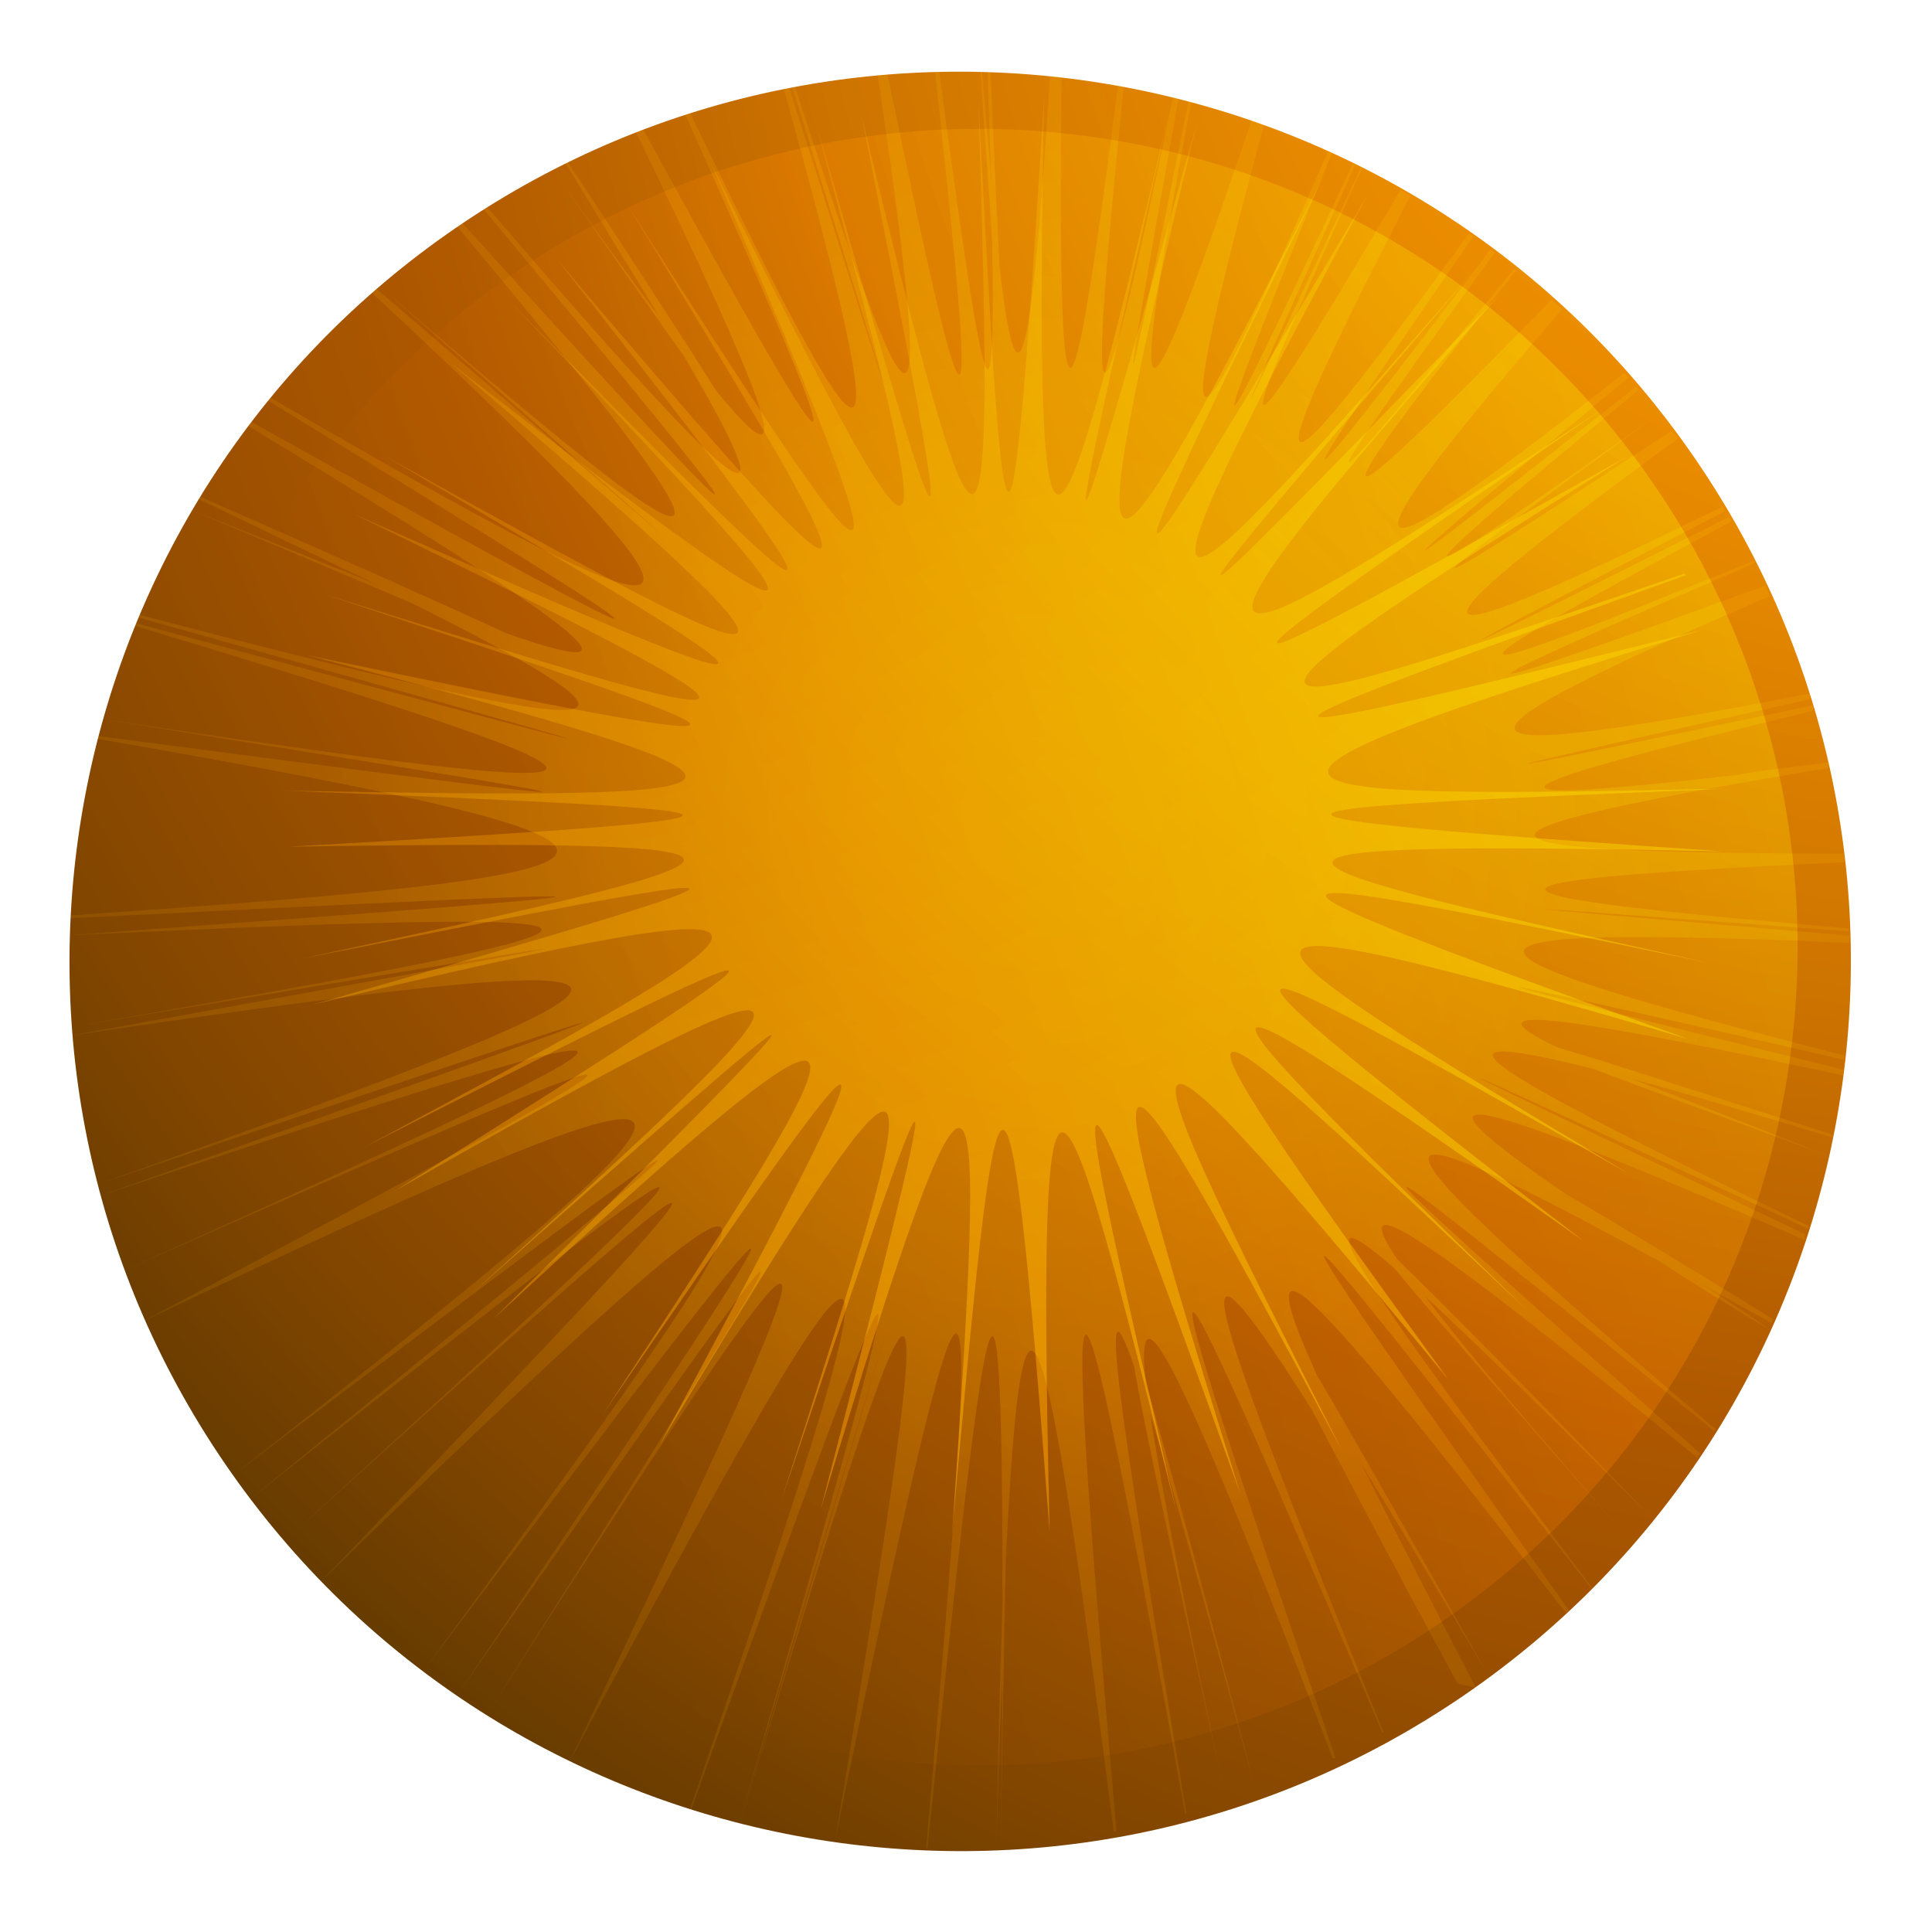
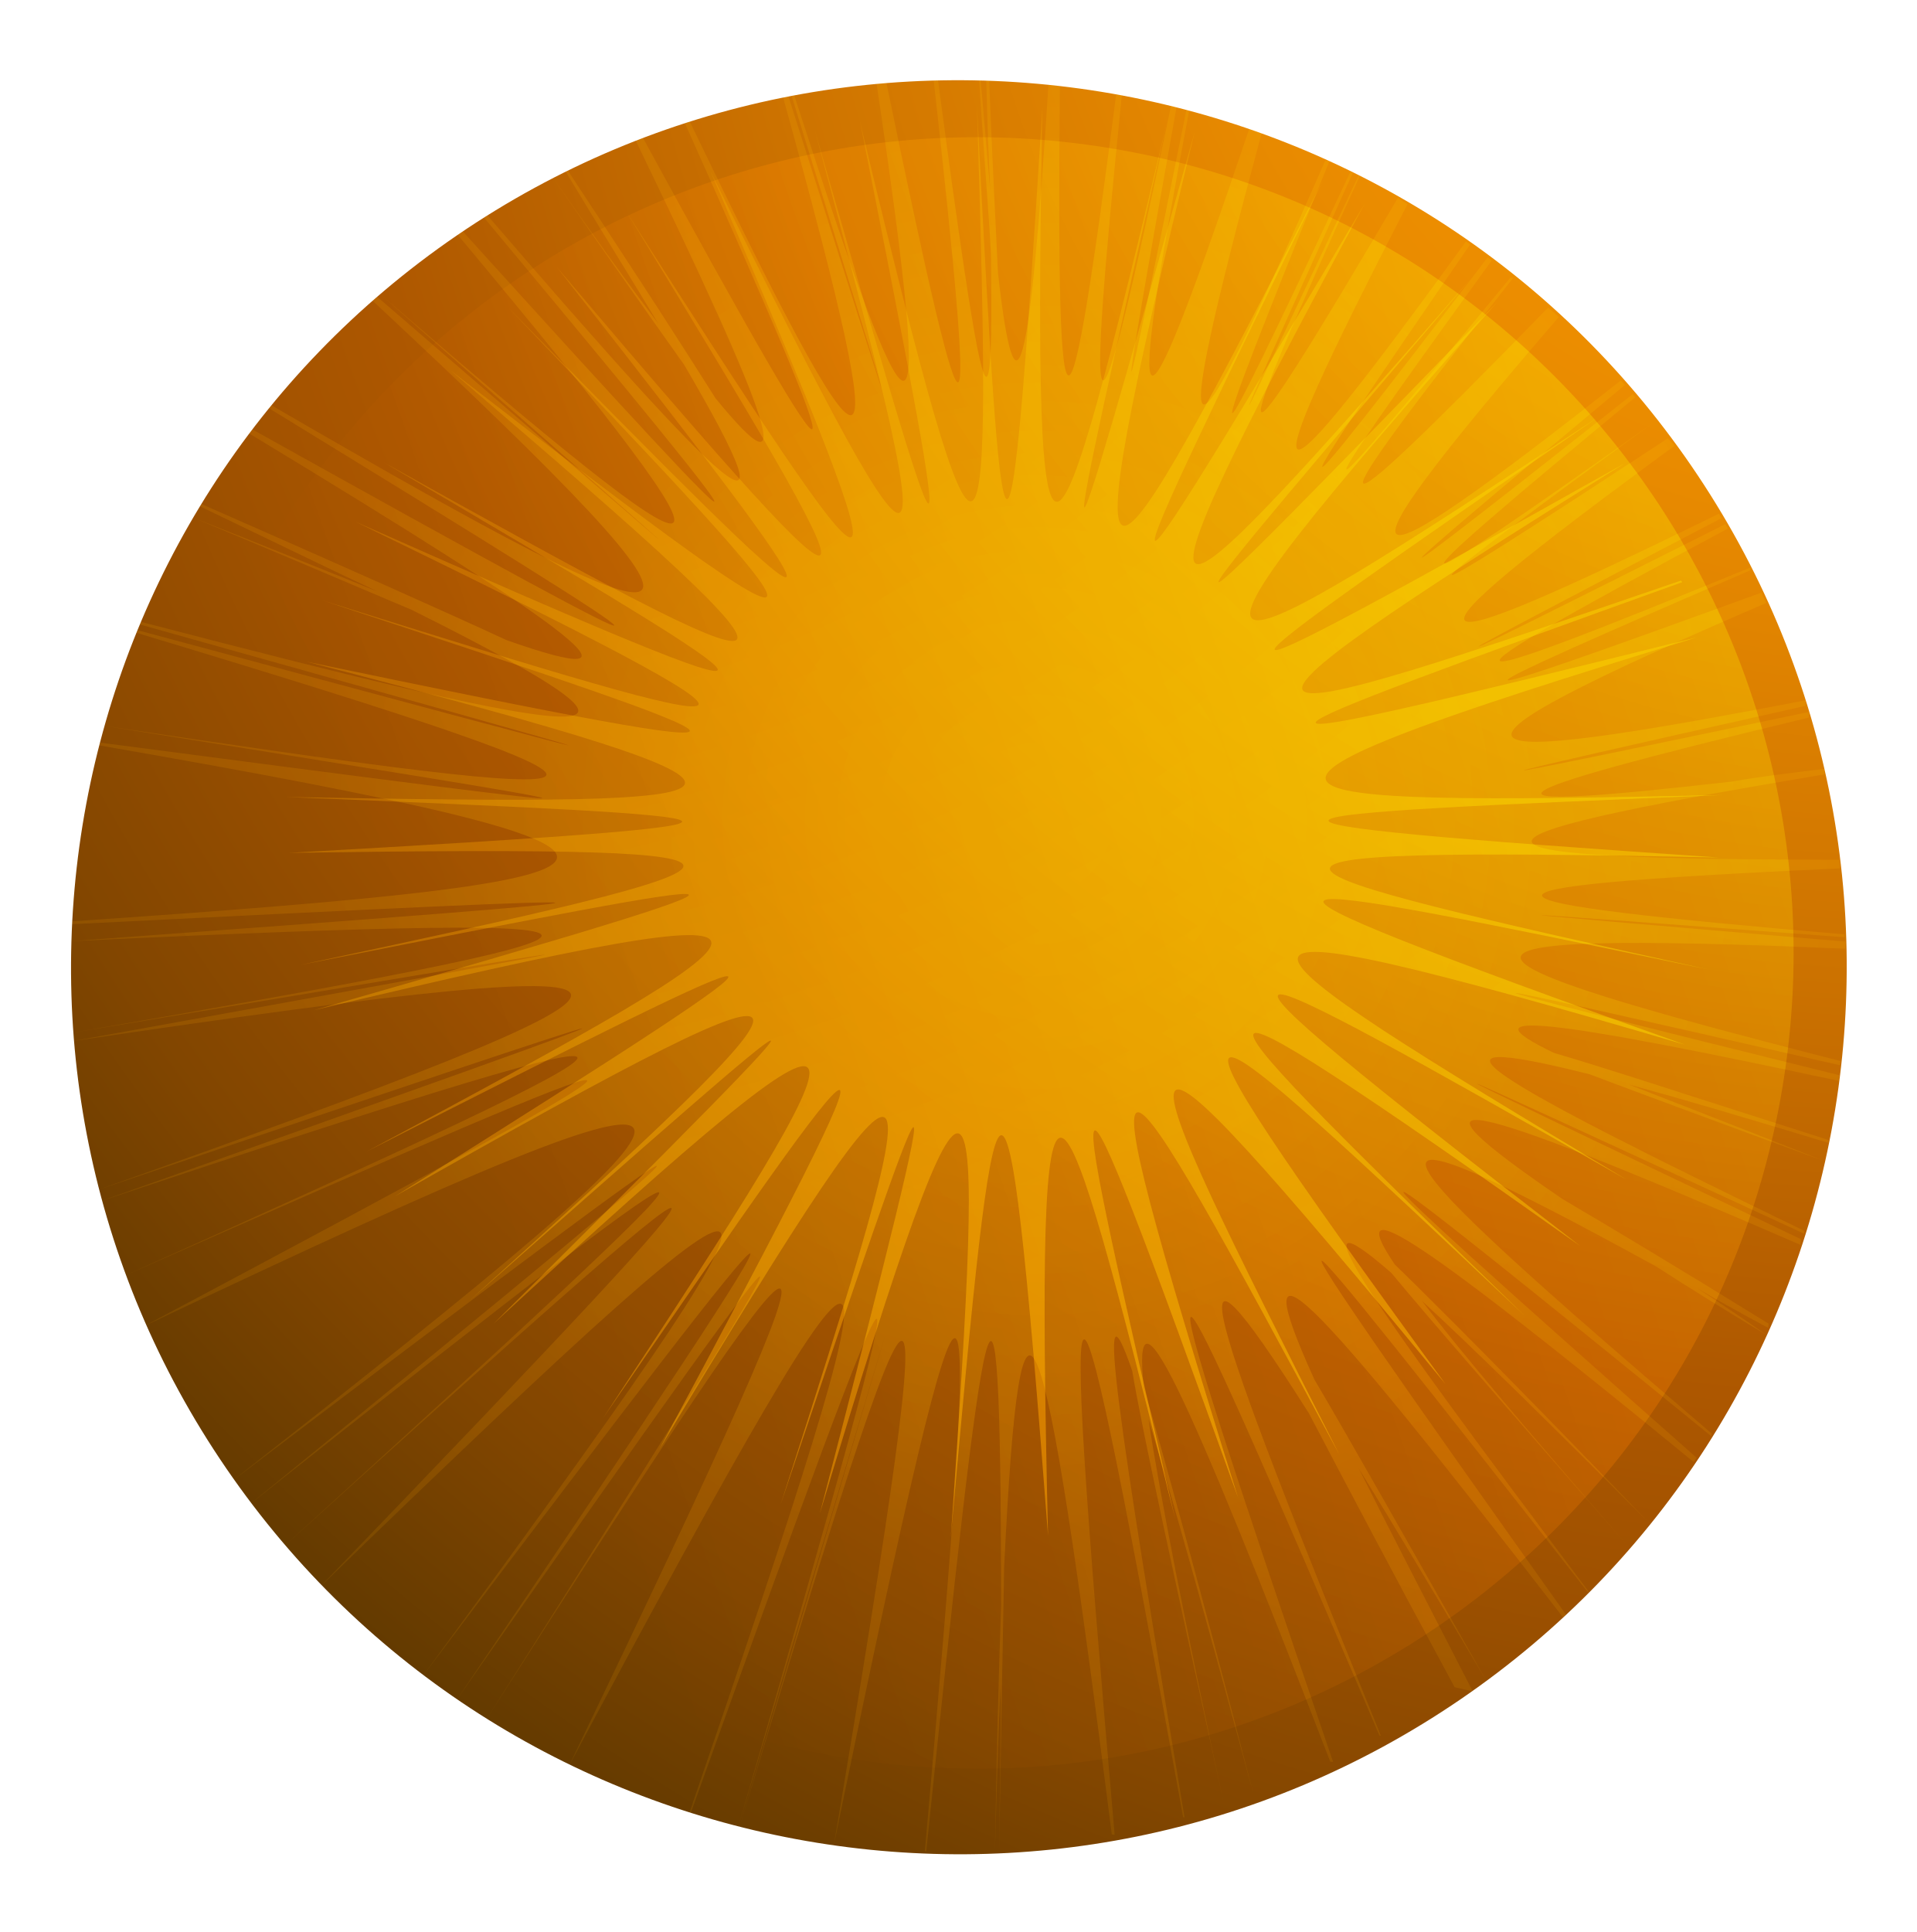
- <svg xmlns="http://www.w3.org/2000/svg" width="95" height="95" viewBox="0 0 95 95" fill="none">
-   <path style="mix-blend-mode:multiply" d="M71.976 83.37C52.032 97.013 24.744 91.927 11.083 72.002C-2.578 52.078 2.509 24.82 22.453 11.178C42.397 -2.465 69.685 2.621 83.346 22.546C97.007 42.47 91.92 69.728 71.976 83.37Z" fill="url(#paint0_radial_102_286)" />
-   <path style="mix-blend-mode:screen" d="M82.898 28.281C60.282 36.437 57.092 37.595 83.601 31.009C57.333 39.022 60.764 39.289 84.896 38.781C60.726 39.779 57.327 40.006 84.726 41.864C57.439 41.282 61.025 42.265 84.154 47.378C60.933 42.539 57.319 41.906 83.019 51.089C56.575 43.325 59.514 45.384 80.174 57.763C59.265 45.857 56.084 44.202 77.876 61.032C55.511 45.212 58.116 47.949 75.141 64.477C57.819 48.137 55.053 45.669 71.216 67.83C53.587 46.399 54.958 49.602 66.009 71.364C54.51 49.919 52.698 46.963 60.987 73.435C51.674 47.446 52.392 50.88 57.878 74.459C52.031 50.992 50.957 47.601 51.613 75.307C49.492 47.416 49.037 50.547 46.813 75.425C48.536 50.649 48.431 47.474 40.356 74.217C47.311 47.387 46.301 50.404 38.417 73.784C45.95 50.377 46.686 47.268 32.43 71.065C45.621 46.481 43.814 48.873 29.663 69.512C43.41 48.63 44.743 45.99 24.249 64.867C43.801 45.424 41.531 47.428 23.071 63.72C41.338 47.202 43.344 44.966 19.387 58.577C42.795 43.868 40.236 45.075 18.01 56.358C39.918 44.629 42.301 42.985 15.383 49.398C41.612 41.876 38.682 42.421 14.712 47.164C38.569 42.06 41.452 41.23 14.158 41.633C41.469 40.105 38.598 39.881 14.021 38.878C38.642 39.322 41.481 39.051 15.035 32.202C41.514 37.716 38.704 36.723 15.765 29.162C38.801 36.379 41.704 37.098 17.407 25.279C42.259 36.297 39.848 34.701 18.832 22.365C40.166 34.233 42.75 35.42 22.144 17.839C43.468 34.35 41.537 32.018 24.927 14.678C41.763 31.825 43.932 33.824 27.337 12.685C44.816 33.33 43.531 30.837 30.851 10.074C43.973 30.59 45.694 32.906 34.958 8.002C46.874 32.224 46.328 29.296 40.115 6.012C46.759 29.189 47.596 31.999 42.334 5.552C48.652 32.011 48.865 29.283 48.104 4.736C49.361 29.252 49.638 32.017 51.336 4.848C50.834 32.04 51.822 29.303 57.476 5.608C52.097 29.395 51.523 32.235 58.849 6.067C52.4 32.726 53.916 30.451 65.219 8.394C54.32 30.694 53.208 33.211 67.237 9.607C54.225 33.712 56.425 31.703 72.518 13.256C56.619 31.929 54.683 34.17 73.761 14.479C55.528 35.081 58.244 33.674 78.743 20.146C58.491 34.116 56.028 35.894 80.044 22.428C56.867 36.874 60.105 36.001 82.833 28.205L82.898 28.281Z" fill="url(#paint1_radial_102_286)" />
-   <path style="mix-blend-mode:screen" opacity="0.3" d="M72.568 82.994C70.305 78.595 68.407 74.929 66.945 72C68.634 74.736 70.753 78.278 73.242 82.484C69.28 75.49 66.495 70.558 64.752 67.607C61.146 59.655 64.407 63.006 77.01 79.33L77.162 79.201C60.214 55.361 61.645 56.88 78.235 78.088L78.305 78.094C67.326 63.515 63.464 57.936 68.545 62.344C70.347 64.525 74.355 69.13 80.241 75.853C75.522 70.418 72.036 66.346 70.057 63.728C72.489 65.959 76.218 69.628 81.249 74.665C74.733 67.893 70.617 63.772 68.717 61.935C66.001 57.923 70.345 60.936 83.455 71.67L83.612 71.472C63.447 53.643 64.987 54.678 84.329 70.402L84.34 70.262C67.366 55.778 64.849 52.837 81.602 62.026C83.211 63.067 85.025 64.193 87.044 65.406C85.844 64.539 84.702 63.816 83.631 63.099C84.708 63.746 85.925 64.404 87.141 65.062L87.158 64.852C82.857 62.194 79.492 60.173 77 58.712C68.506 52.912 71.489 53.496 88.729 60.964L88.751 60.684C66.677 50.165 68.174 50.845 88.913 60.416L88.924 60.276C73.311 52.724 68.929 50.2 78.326 52.552C80.927 53.529 84.76 54.955 89.897 56.833C85.934 55.257 82.72 54.021 80.259 53.055C82.811 53.747 86.048 54.703 90.108 55.935L90.119 55.795C83.383 53.651 78.919 52.176 76.576 51.501C72.027 49.316 76.147 49.779 90.628 52.879L90.65 52.6C68.603 47.149 70.133 47.409 90.688 52.11L90.705 51.9C70.398 46.726 68.88 45.412 90.926 46.358L90.953 46.009C70.169 44.246 71.779 44.371 90.9 45.794L90.91 45.654C71.876 44.027 70.24 43.336 90.671 42.398C90.682 42.258 90.693 42.118 90.634 41.973C71.335 41.944 69.779 41.119 89.906 37.764L89.928 37.485C88.22 37.703 86.728 37.868 85.37 38.114C72.15 39.615 72.34 38.997 89.139 34.96L89.16 34.681C69.824 38.73 71.047 38.403 88.972 34.384L88.994 34.105C70.827 37.612 69.185 36.991 87.044 29.308C86.985 29.163 86.861 28.942 86.802 28.797C69.618 35.055 70.798 34.373 86.254 27.698L86.265 27.558C70.691 33.942 69.269 34.113 85.146 25.642L85.023 25.421C68.305 33.827 69.34 33.204 84.834 25.125L84.711 24.904C69.109 32.552 67.638 32.438 82.506 21.565C82.447 21.42 82.312 21.339 82.183 21.188C67.629 30.748 68.546 29.834 81.543 20.364C68.493 29.619 67.253 30.156 80.58 19.163L80.451 19.012C66.262 30.219 67.028 29.434 80.063 18.56L79.87 18.334C66.436 28.896 64.873 29.055 76.803 15.209C76.674 15.059 76.475 14.902 76.275 14.746C64.175 27.171 64.629 25.87 74.559 13.275L74.419 13.264C64.301 25.562 63.314 26.471 73.498 12.418L73.299 12.262C62.312 26.674 62.819 25.588 72.433 11.631L72.234 11.475C62.287 25.194 61.047 25.731 69.348 9.631C69.214 9.55 69.009 9.464 68.88 9.313C60.106 24.25 60.28 22.927 66.99 8.251L66.921 8.246C60.081 22.77 59.498 23.921 66.651 8.084L66.511 8.073C58.813 24.571 59.046 23.393 65.499 7.501L65.289 7.485C58.346 23.338 57.294 24.171 62.156 6.114C61.946 6.098 61.746 5.942 61.536 5.925C55.76 23.066 55.46 21.495 58.58 4.991L58.44 4.98C55.105 21.537 54.716 22.914 57.961 4.802L57.681 4.78C53.745 23.613 53.429 22.251 55.263 4.169L54.983 4.147C52.659 22.191 52 23.406 52.199 3.719L51.638 3.675C50.708 18.309 50.021 20.789 49.145 13.05C49.04 10.79 48.866 7.61 48.703 3.376L48.563 3.365C48.615 5.409 48.678 7.314 48.762 8.939C48.607 7.309 48.469 5.468 48.278 3.413L48.208 3.407C48.425 6.943 48.685 9.918 48.796 12.108C48.952 22.746 48.256 19.032 46.166 3.389L45.956 3.372C48.112 22.68 47.857 24.138 43.618 3.542L43.128 3.503C46.182 23.937 44.961 22.434 39.06 4.171L38.92 4.16C44.659 22.692 45.164 24.35 38.775 4.219L38.495 4.197C44.489 25.775 43.041 24.466 33.888 5.456L33.608 5.434C42.303 24.901 42.603 26.472 31.571 6.26C31.431 6.249 31.28 6.378 31.21 6.373C38.128 20.634 39.325 24.246 35.21 19.21C33.768 16.916 31.381 13.212 27.853 7.87L27.713 7.859C29.584 10.96 31.149 13.475 32.396 15.543C30.928 13.599 29.148 11.138 27.12 8.235C29.841 12.177 32.063 15.306 33.649 17.541C39.494 27.496 35.953 24.124 23.875 10.093L23.724 10.222C38.669 28.136 39.61 29.616 22.684 10.915L22.457 11.108C38.371 30.153 36.126 29.133 18.635 14.046C36.169 29.488 37.891 30.89 18.485 14.175L18.258 14.369C38.023 32.8 35.514 32.463 13.276 19.539L13.125 19.668C35.243 33.216 36.842 34.396 12.337 20.732L12.181 20.931C28.728 30.948 32.383 33.767 24.909 31.143C21.986 29.789 17.016 27.571 9.796 24.404L9.785 24.544C13.113 26.141 16.03 27.565 18.545 28.746C15.95 27.699 12.945 26.48 9.392 25.076C13.758 26.895 17.371 28.443 20.235 29.652C34.949 36.993 29.52 36.147 6.806 30.222L6.795 30.362C33.956 37.971 36.094 38.56 6.633 30.631L6.622 30.771C35.323 39.415 32.361 39.465 4.996 35.358C32.549 39.761 35.263 40.184 4.791 36.187L4.78 36.327C36.473 41.827 33.779 42.953 3.397 45.015L3.386 45.155C34.08 43.61 36.477 43.586 3.321 45.994C35.846 44.452 32.882 45.416 3.461 50.508C33.081 45.573 36.012 45.027 3.429 50.928C37.282 45.901 34.9 47.544 4.687 58.274C35.363 47.932 37.82 47.139 4.783 58.844C37.474 47.956 34.666 49.637 5.975 62.526C34.865 49.793 37.775 48.613 6.98 64.997C39.46 49.589 37.653 51.981 11.313 72.654C38.041 52.434 40.272 50.919 12.136 73.844C40.067 51.747 37.77 54.101 13.804 75.944C37.829 54.246 40.384 52.194 15.622 77.916C41.838 52.519 40.65 55.1 20.703 82.323C41.129 55.278 42.915 53.166 22.371 83.509C42.989 54.016 41.365 56.774 23.846 84.468C41.494 56.925 43.527 54.34 27.97 86.69C45.132 54.535 44.774 57.322 33.919 88.984L33.989 88.99C45.242 57.64 46.355 55.123 36.332 89.665C46.434 55.903 45.494 58.926 36.402 89.671C45.623 59.077 46.844 56.076 41.055 90.526C48.196 55.9 48.414 58.521 45.536 90.876L45.606 90.882C48.485 63.03 49.288 57.252 49.298 78.785C49.176 82.153 49.075 86.156 48.994 90.794C49.084 87.846 49.151 85.177 49.272 82.724C49.297 85.118 49.224 87.857 49.204 90.811C49.297 85.118 49.377 80.48 49.451 76.827C50.265 60.073 51.313 62.899 54.759 90.048L54.899 90.059C51.955 56.475 52.761 58.79 58.277 89.197L58.347 89.202C55.081 69.667 53.873 61.691 55.768 67.187C56.196 69.824 57.805 77.197 60.297 88.58C58.384 79.706 57.125 73.274 56.568 69.572C57.69 73.248 59.397 79.362 61.747 88.06C59.043 77.576 57.229 71.031 56.338 68.006C55.73 62.258 58.326 67.809 65.535 86.456L65.675 86.467C55.408 56.463 56.526 58.38 67.96 85.168L68.031 85.173C59.461 64.098 57.394 58.096 64.481 69.275C66.137 72.43 68.529 76.979 71.669 82.783L72.568 82.994Z" fill="url(#paint2_radial_102_286)" />
-   <path style="mix-blend-mode:color-dodge" opacity="0.3" d="M55.325 6.989C77.206 10.948 91.701 31.923 87.74 53.78C83.78 75.636 62.785 90.112 40.903 86.152C19.022 82.192 4.528 61.217 8.488 39.361C12.448 17.504 33.444 3.029 55.325 6.989Z" fill="url(#paint3_linear_102_286)" />
+ <svg xmlns="http://www.w3.org/2000/svg" width="128" height="129" viewBox="0 0 128 129" fill="none">
+   <path style="mix-blend-mode:multiply" d="M97.557 113.449C70.556 131.919 33.614 125.034 15.121 98.06C-3.373 71.086 3.513 34.186 30.513 15.717C57.513 -2.752 94.455 4.132 112.949 31.106C131.443 58.08 124.557 94.981 97.557 113.449Z" fill="url(#paint0_radial_285_640)" />
+   <path style="mix-blend-mode:screen" d="M112.342 38.87C81.726 49.912 77.407 51.48 113.294 42.564C77.733 53.411 82.378 53.773 115.047 53.085C82.326 54.436 77.724 54.744 114.817 57.258C77.876 56.471 82.731 57.802 114.043 64.724C82.607 58.173 77.715 57.315 112.507 69.748C76.706 59.237 80.685 62.024 108.654 78.783C80.349 62.665 76.041 60.424 105.543 83.208C75.267 61.792 78.792 65.497 101.841 87.873C78.391 65.751 74.646 62.41 96.528 92.411C72.662 63.399 74.517 67.735 89.479 97.196C73.911 68.164 71.458 64.162 82.68 99.999C70.072 64.816 71.044 69.464 78.471 101.385C70.555 69.617 69.102 65.026 69.989 102.533C67.118 64.776 66.501 69.015 63.491 102.693C65.823 69.152 65.682 64.854 54.75 101.058C64.165 64.736 62.797 68.821 52.125 100.472C62.323 68.784 63.319 64.575 44.02 96.791C61.877 63.51 59.431 66.748 40.274 94.689C58.884 66.419 60.689 62.845 32.945 88.401C59.413 62.079 56.341 64.792 31.349 86.847C56.078 64.486 58.794 61.459 26.362 79.885C58.052 59.972 54.587 61.607 24.498 76.882C54.157 61.002 57.382 58.777 20.942 67.459C56.451 57.275 52.483 58.013 20.034 64.435C52.33 57.525 56.233 56.401 19.283 56.946C56.256 54.878 52.37 54.575 19.097 53.216C52.429 53.817 56.272 53.45 20.47 44.178C56.318 51.644 52.513 50.299 21.459 40.064C52.645 49.833 56.574 50.807 23.681 34.807C57.326 49.722 54.062 47.562 25.611 30.861C54.493 46.929 57.991 48.536 30.094 24.734C58.962 47.087 56.348 43.93 33.862 20.455C56.654 43.668 59.59 46.374 37.124 17.757C60.787 45.706 59.048 42.331 41.882 14.222C59.646 41.997 61.976 45.132 47.442 11.418C63.574 44.209 62.834 40.245 54.423 8.724C63.418 40.1 64.552 43.904 57.428 8.101C65.981 43.92 66.269 40.227 65.239 6.996C66.94 40.184 67.315 43.929 69.614 7.147C68.934 43.96 70.272 40.254 77.926 8.177C70.644 40.378 69.867 44.223 79.785 8.798C71.055 44.888 73.107 41.809 88.408 11.948C73.654 42.137 72.148 45.545 91.141 13.59C73.526 46.224 76.504 43.503 98.29 18.53C76.766 43.809 74.145 46.844 99.972 20.186C75.288 48.076 78.966 46.172 106.717 27.857C79.301 46.77 75.966 49.177 108.478 30.948C77.102 50.504 81.486 49.322 112.255 38.768L112.342 38.87Z" fill="url(#paint1_radial_285_640)" />
+   <path style="mix-blend-mode:screen" opacity="0.3" d="M98.358 112.941C95.294 106.986 92.725 102.022 90.746 98.057C93.032 101.76 95.9 106.557 99.27 112.25C93.906 102.781 90.135 96.104 87.777 92.11C82.895 81.345 87.309 85.881 104.372 107.98L104.576 107.806C81.632 75.531 83.57 77.587 106.029 106.299L106.124 106.307C91.261 86.571 86.033 79.018 92.911 84.985C95.35 87.938 100.777 94.172 108.745 103.273C102.357 95.915 97.638 90.403 94.958 86.859C98.251 89.879 103.299 94.845 110.11 101.664C101.289 92.498 95.716 86.918 93.145 84.431C89.468 79 95.348 83.079 113.097 97.611L113.309 97.341C86.01 73.205 88.094 74.606 114.28 95.893L114.295 95.704C91.316 76.096 87.907 72.115 110.587 84.555C112.766 85.963 115.222 87.488 117.955 89.131C116.33 87.956 114.785 86.978 113.335 86.007C114.792 86.883 116.44 87.774 118.087 88.665L118.109 88.38C112.286 84.782 107.731 82.045 104.357 80.067C92.859 72.216 96.897 73.007 120.236 83.117L120.266 82.738C90.383 68.498 92.409 69.418 120.485 82.374L120.5 82.185C99.363 71.961 93.431 68.545 106.153 71.729C109.673 73.052 114.863 74.981 121.817 77.524C116.452 75.391 112.101 73.718 108.77 72.41C112.225 73.346 116.606 74.641 122.103 76.308L122.118 76.119C112.998 73.216 106.955 71.22 103.784 70.306C97.625 67.348 103.203 67.974 122.807 72.172L122.837 71.793C92.99 64.414 95.061 64.766 122.889 71.13L122.911 70.846C95.419 63.842 93.365 62.062 123.21 63.344L123.247 62.87C95.109 60.483 97.29 60.654 123.175 62.579L123.189 62.389C97.421 60.188 95.205 59.252 122.866 57.982C122.881 57.793 122.895 57.603 122.815 57.407C96.688 57.368 94.582 56.251 121.83 51.709L121.859 51.331C119.547 51.626 117.527 51.85 115.689 52.183C97.792 54.215 98.048 53.378 120.791 47.913L120.82 47.534C94.643 53.017 96.299 52.574 120.566 47.133L120.595 46.755C96.001 51.503 93.778 50.663 117.955 40.261C117.875 40.064 117.707 39.766 117.627 39.569C94.364 48.041 95.962 47.118 116.885 38.082L116.9 37.892C95.817 46.535 93.891 46.766 115.386 35.297L115.219 34.999C92.586 46.378 93.987 45.535 114.964 34.598L114.796 34.299C93.675 44.653 91.684 44.498 111.811 29.779C111.731 29.582 111.549 29.473 111.374 29.269C91.672 42.211 92.913 40.974 110.508 28.153C92.84 40.682 91.162 41.409 109.204 26.527L109.029 26.323C89.82 41.495 90.857 40.432 108.505 25.71L108.243 25.404C90.056 39.703 87.941 39.919 104.091 21.174C103.916 20.97 103.646 20.759 103.377 20.547C86.996 37.368 87.61 35.606 101.052 18.556L100.863 18.541C87.165 35.191 85.83 36.42 99.617 17.396L99.347 17.184C84.473 36.695 85.16 35.224 98.174 16.331L97.905 16.119C84.439 34.692 82.761 35.418 93.999 13.623C93.817 13.514 93.54 13.397 93.365 13.193C81.487 33.413 81.722 31.622 90.807 11.755L90.712 11.747C81.452 31.41 80.663 32.968 90.348 11.528L90.158 11.513C79.736 33.848 80.051 32.254 88.788 10.739L88.504 10.717C79.103 32.18 77.68 33.307 84.261 8.862C83.977 8.84 83.707 8.628 83.423 8.606C75.604 31.811 75.198 29.684 79.421 7.341L79.232 7.326C74.716 29.741 74.189 31.605 78.583 7.085L78.204 7.055C72.876 32.551 72.447 30.707 74.93 6.228L74.551 6.199C71.405 30.626 70.513 32.271 70.782 5.619L70.023 5.56C68.763 25.371 67.834 28.728 66.648 18.252C66.506 15.192 66.27 10.887 66.05 5.154L65.86 5.139C65.93 7.907 66.015 10.486 66.129 12.686C65.92 10.479 65.733 7.987 65.474 5.204L65.379 5.197C65.673 9.983 66.026 14.012 66.176 16.977C66.387 31.378 65.444 26.35 62.615 5.172L62.331 5.15C65.249 31.289 64.905 33.262 59.166 5.379L58.502 5.327C62.637 32.99 60.984 30.956 52.996 6.231L52.806 6.216C60.575 31.305 61.258 33.549 52.609 6.296L52.23 6.266C60.345 35.478 58.385 33.706 45.993 7.971L45.614 7.941C57.385 34.295 57.791 36.422 42.856 9.059C42.667 9.045 42.463 9.219 42.368 9.212C51.733 28.519 53.354 33.408 47.782 26.591C45.831 23.486 42.599 18.47 37.823 11.239L37.633 11.224C40.166 15.422 42.285 18.827 43.974 21.626C41.986 18.994 39.575 15.662 36.831 11.733C40.515 17.069 43.522 21.305 45.67 24.33C53.583 37.808 48.789 33.243 32.438 14.248L32.234 14.422C52.466 38.674 53.74 40.679 30.825 15.36L30.519 15.622C52.062 41.405 49.023 40.025 25.344 19.6C49.08 40.505 51.412 42.402 25.14 19.775L24.834 20.037C51.592 44.988 48.194 44.532 18.088 27.036L17.884 27.21C47.828 45.552 49.992 47.15 16.818 28.651L16.606 28.921C39.008 42.482 43.955 46.297 33.837 42.745C29.88 40.912 23.152 37.91 13.378 33.622L13.363 33.812C17.867 35.973 21.818 37.901 25.222 39.5C21.708 38.083 17.641 36.432 12.83 34.532C18.741 36.994 23.632 39.09 27.51 40.727C47.429 50.665 40.08 49.52 9.33 41.499L9.315 41.688C46.086 51.989 48.98 52.786 9.096 42.052L9.081 42.242C47.936 53.943 43.925 54.011 6.88 48.452C44.18 54.412 47.855 54.985 6.602 49.574L6.587 49.763C49.493 57.209 45.846 58.734 4.715 61.525L4.7 61.714C46.253 59.623 49.498 59.59 4.611 62.85C48.644 60.762 44.632 62.068 4.802 68.962C44.901 62.28 48.869 61.542 4.758 69.53C50.589 62.724 47.363 64.949 6.461 79.475C47.99 65.474 51.316 64.4 6.591 80.247C50.848 65.507 47.047 67.782 8.205 85.231C47.316 67.994 51.256 66.396 9.565 88.577C53.537 67.717 51.09 70.956 15.432 98.942C51.615 71.568 54.636 69.518 16.546 100.553C54.358 70.639 51.248 73.826 18.803 103.397C51.328 74.022 54.787 71.244 21.265 106.066C56.756 71.684 55.148 75.178 28.143 112.032C55.797 75.419 58.213 72.559 30.402 113.638C58.314 73.71 56.115 77.445 32.398 114.937C56.29 77.649 59.043 74.148 37.981 117.944C61.216 74.413 60.73 78.186 46.036 121.05L46.13 121.057C61.364 78.617 62.87 75.209 49.302 121.972C62.978 76.266 61.705 80.358 49.396 121.979C61.88 80.562 63.532 76.499 55.696 123.138C65.363 76.261 65.658 79.809 61.762 123.611L61.857 123.619C65.754 85.913 66.841 78.091 66.855 107.243C66.689 111.802 66.552 117.222 66.444 123.5C66.565 119.509 66.656 115.896 66.82 112.575C66.853 115.816 66.754 119.524 66.728 123.523C66.853 115.816 66.962 109.537 67.061 104.591C68.165 81.91 69.582 85.736 74.248 122.49L74.437 122.505C70.452 77.04 71.543 80.173 79.01 121.338L79.105 121.345C74.685 94.898 73.048 84.101 75.614 91.541C76.194 95.111 78.371 105.093 81.746 120.503C79.155 108.488 77.451 99.782 76.697 94.769C78.216 99.746 80.526 108.024 83.708 119.799C80.048 105.605 77.592 96.745 76.386 92.649C75.563 84.869 79.077 92.383 88.837 117.627L89.026 117.642C75.126 77.023 76.64 79.618 92.12 115.883L92.215 115.89C80.614 87.359 77.815 79.234 87.41 94.367C89.651 98.638 92.89 104.798 97.141 112.655L98.358 112.941Z" fill="url(#paint2_radial_285_640)" />
+   <path style="mix-blend-mode:color-dodge" opacity="0.3" d="M75.014 10.045C104.636 15.406 124.259 43.802 118.897 73.391C113.536 102.98 85.112 122.576 55.49 117.215C25.868 111.855 6.245 83.459 11.607 53.87C16.968 24.281 45.391 4.685 75.014 10.045Z" fill="url(#paint3_linear_285_640)" />
  <defs>
-     <radialGradient id="paint0_radial_102_286" cx="0" cy="0" r="1" gradientUnits="userSpaceOnUse" gradientTransform="translate(95.6345 -10.1735) rotate(55.5223) scale(148.721 148.755)">
+     <radialGradient id="paint0_radial_285_640" cx="0" cy="0" r="1" gradientUnits="userSpaceOnUse" gradientTransform="translate(129.585 -13.1886) rotate(55.5223) scale(201.336 201.383)">
      <stop stop-color="#FF9D00" />
      <stop offset="0.1" stop-color="#F99800" />
      <stop offset="0.24" stop-color="#E88A00" />
      <stop offset="0.39" stop-color="#CD7300" />
      <stop offset="0.54" stop-color="#AD5700" />
      <stop offset="0.6" stop-color="#A15200" />
      <stop offset="0.72" stop-color="#824600" />
      <stop offset="0.86" stop-color="#513300" />
      <stop offset="1" stop-color="#1E1F00" />
    </radialGradient>
-     <radialGradient id="paint1_radial_102_286" cx="0" cy="0" r="1" gradientUnits="userSpaceOnUse" gradientTransform="translate(13.8534 -24.131) rotate(-15.2765) scale(120.221 120.118)">
+     <radialGradient id="paint1_radial_285_640" cx="0" cy="0" r="1" gradientUnits="userSpaceOnUse" gradientTransform="translate(18.8708 -32.0841) rotate(-15.2765) scale(162.754 162.615)">
      <stop />
      <stop offset="0.04" stop-color="#060300" />
      <stop offset="0.5" stop-color="#4B2500" />
      <stop offset="0.83" stop-color="#763B00" />
      <stop offset="1" stop-color="#874400" />
    </radialGradient>
-     <radialGradient id="paint2_radial_102_286" cx="0" cy="0" r="1" gradientUnits="userSpaceOnUse" gradientTransform="translate(51.0741 39.9059) rotate(59.1634) scale(67.6531 67.6781)">
+     <radialGradient id="paint2_radial_285_640" cx="0" cy="0" r="1" gradientUnits="userSpaceOnUse" gradientTransform="translate(69.2594 54.6083) rotate(59.1634) scale(91.5879 91.6217)">
      <stop stop-color="#FFA600" />
      <stop offset="0.08" stop-color="#F9A100" />
      <stop offset="0.19" stop-color="#E89300" />
      <stop offset="0.31" stop-color="#CD7D00" />
      <stop offset="0.44" stop-color="#A85F00" />
      <stop offset="0.54" stop-color="#874400" />
      <stop offset="0.64" stop-color="#763E00" />
      <stop offset="0.82" stop-color="#4B2F00" />
      <stop offset="1" stop-color="#1E1F00" />
    </radialGradient>
-     <linearGradient id="paint3_linear_102_286" x1="22.107" y1="55.546" x2="167.065" y2="5.239" gradientUnits="userSpaceOnUse">
+     <linearGradient id="paint3_linear_285_640" x1="30.044" y1="75.781" x2="226.286" y2="7.676" gradientUnits="userSpaceOnUse">
      <stop />
      <stop offset="1" stop-color="white" />
    </linearGradient>
  </defs>
</svg>
